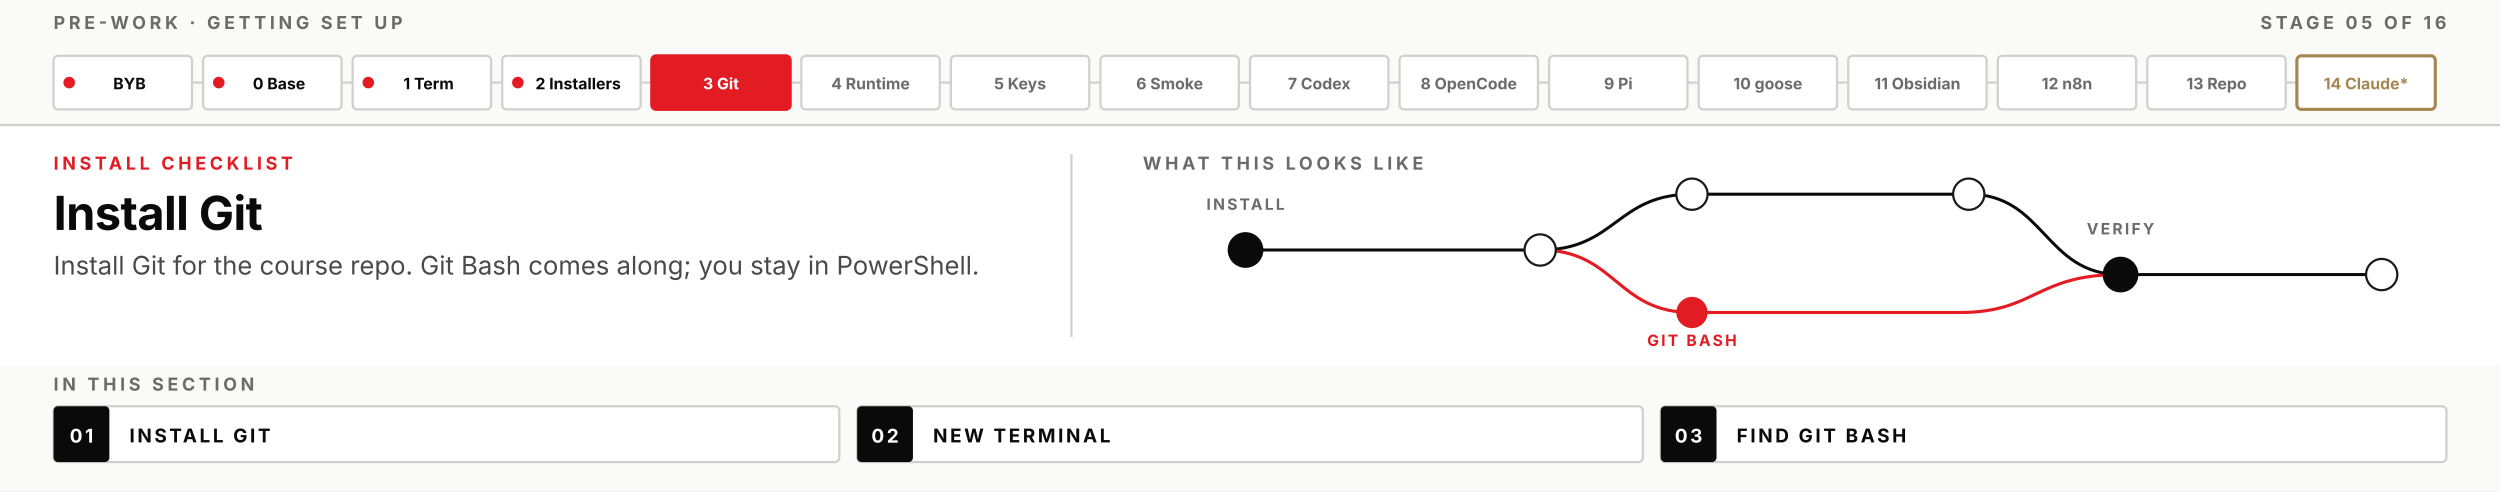
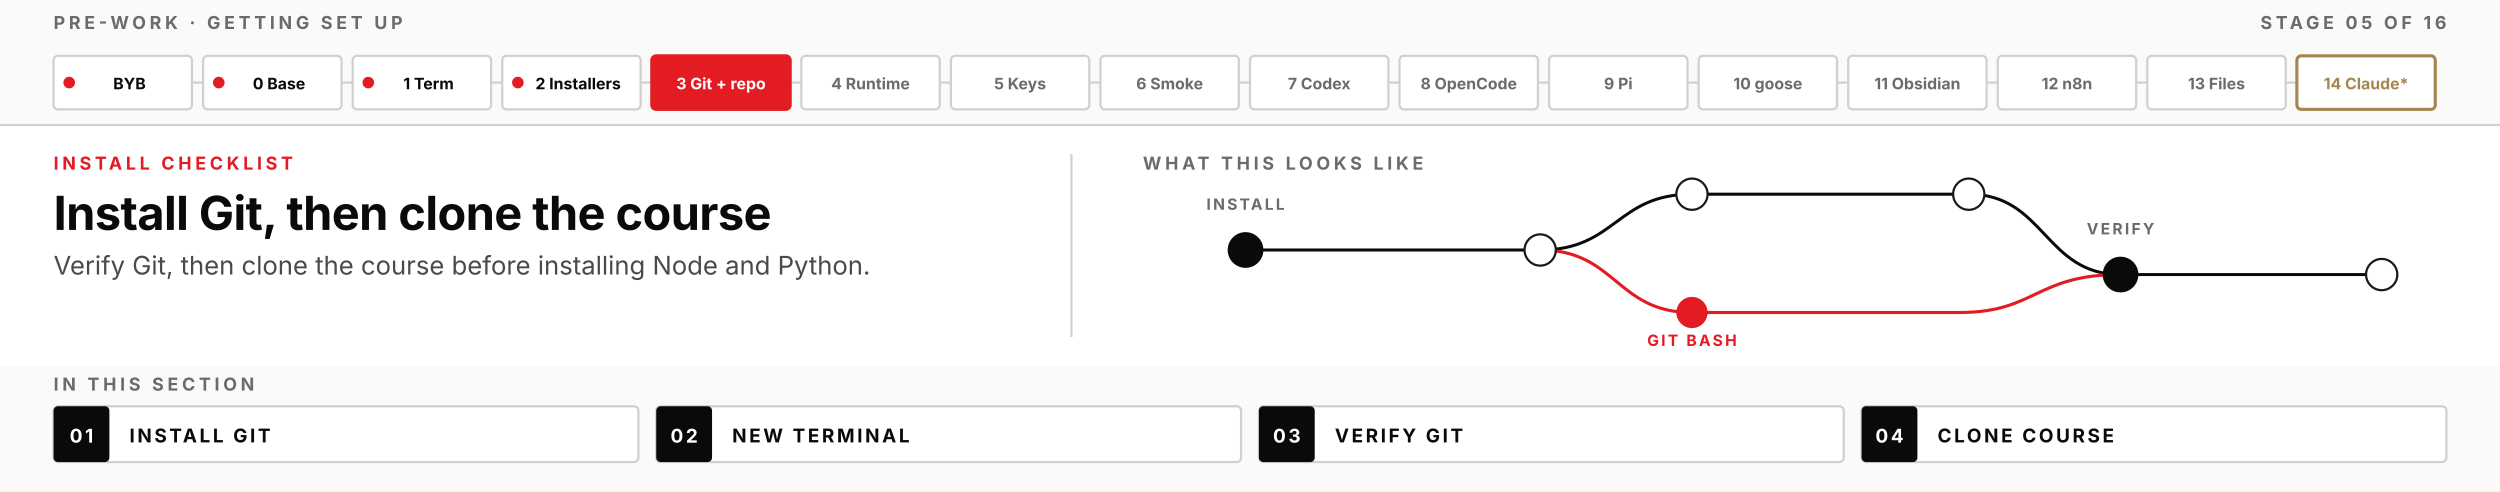
- <svg xmlns="http://www.w3.org/2000/svg" viewBox="0 0 1120 220" role="img" aria-labelledby="title-install-pre-work-3-git-for-windows">
+ <svg xmlns="http://www.w3.org/2000/svg" viewBox="0 0 1120 220" role="img" aria-labelledby="title-install-pre-work-3-git-and-the-course-repo">
  <defs>
    <marker id="arrow" viewBox="0 0 8 8" refX="7" refY="4" markerWidth="6" markerHeight="6" orient="auto-start-reverse">
      <path d="M0 0 8 4 0 8Z" fill="#0A0A0A" />
    </marker>
    <marker id="arrow-red" viewBox="0 0 8 8" refX="7" refY="4" markerWidth="6" markerHeight="6" orient="auto-start-reverse">
      <path d="M0 0 8 4 0 8Z" fill="#E31C23" />
    </marker>
    <style>
      text { font-family: system-ui, "Inter", "Helvetica Neue", Arial, sans-serif; fill: #0A0A0A; }
      .micro { font-size: 8px; font-weight: 650; letter-spacing: 1.65px; }
      .tiny { font-size: 7px; font-weight: 650; letter-spacing: 1px; }
      .railtext { font-size: 7.1px; font-weight: 650; }
      .title { font-size: 21px; font-weight: 680; letter-spacing: -0.25px; }
      .purpose { font-size: 11.5px; font-weight: 430; fill: #4A4A4A; }
      .caption { font-size: 8.5px; font-weight: 650; letter-spacing: 1.15px; }
      .body { font-size: 9.5px; font-weight: 520; }
      .muted { fill: #6B6B6B; }
      .white { fill: #FFFFFF; }
      .red { fill: #E31C23; }
      .gold { fill: #A58650; }
      .line { fill: none; stroke: #0A0A0A; stroke-width: 1.35; vector-effect: non-scaling-stroke; }
      .hair { fill: none; stroke: #D0D0D0; stroke-width: 1; vector-effect: non-scaling-stroke; }
      .redline { fill: none; stroke: #E31C23; stroke-width: 1.4; vector-effect: non-scaling-stroke; }
      .goldline { fill: none; stroke: #A58650; stroke-width: 1.35; vector-effect: non-scaling-stroke; }
      .dash { stroke-dasharray: 5 4; }
    </style>
  </defs>
  <rect width="1120" height="220" fill="#FFFFFF" />
  <rect x="0" y="0" width="1120" height="56" fill="#FAFAF8" />
  <text x="24" y="13" class="micro muted">PRE-WORK · GETTING SET UP</text>
  <text x="1096" y="13" class="micro muted" text-anchor="end">STAGE 05 OF 16</text>
  <path d="M55 37H1060" class="hair" />
  <rect x="24" y="25" width="62" height="24" rx="2" fill="#FFFFFF" stroke="#D0D0D0" stroke-width="1" />
  <circle cx="31" cy="37" r="2.6" fill="#E31C23" />
  <text x="58" y="40" class="railtext" text-anchor="middle">BYB</text>
  <rect x="91" y="25" width="62" height="24" rx="2" fill="#FFFFFF" stroke="#D0D0D0" stroke-width="1" />
  <circle cx="98" cy="37" r="2.6" fill="#E31C23" />
  <text x="125" y="40" class="railtext" text-anchor="middle">0 Base</text>
  <rect x="158" y="25" width="62" height="24" rx="2" fill="#FFFFFF" stroke="#D0D0D0" stroke-width="1" />
  <circle cx="165" cy="37" r="2.6" fill="#E31C23" />
  <text x="192" y="40" class="railtext" text-anchor="middle">1 Term</text>
  <rect x="225" y="25" width="62" height="24" rx="2" fill="#FFFFFF" stroke="#D0D0D0" stroke-width="1" />
  <circle cx="232" cy="37" r="2.6" fill="#E31C23" />
  <text x="259" y="40" class="railtext" text-anchor="middle">2 Installers</text>
  <rect x="292" y="25" width="62" height="24" rx="2" fill="#E31C23" stroke="#E31C23" stroke-width="1.4" />
-   <text x="323" y="40" class="railtext white" text-anchor="middle">3 Git</text>
+   <text x="323" y="40" class="railtext white" text-anchor="middle">3 Git + repo</text>
  <rect x="359" y="25" width="62" height="24" rx="2" fill="#FFFFFF" stroke="#D0D0D0" stroke-width="1" />
  <text x="390" y="40" class="railtext muted" text-anchor="middle">4 Runtime</text>
  <rect x="426" y="25" width="62" height="24" rx="2" fill="#FFFFFF" stroke="#D0D0D0" stroke-width="1" />
  <text x="457" y="40" class="railtext muted" text-anchor="middle">5 Keys</text>
  <rect x="493" y="25" width="62" height="24" rx="2" fill="#FFFFFF" stroke="#D0D0D0" stroke-width="1" />
  <text x="524" y="40" class="railtext muted" text-anchor="middle">6 Smoke</text>
  <rect x="560" y="25" width="62" height="24" rx="2" fill="#FFFFFF" stroke="#D0D0D0" stroke-width="1" />
  <text x="591" y="40" class="railtext muted" text-anchor="middle">7 Codex</text>
  <rect x="627" y="25" width="62" height="24" rx="2" fill="#FFFFFF" stroke="#D0D0D0" stroke-width="1" />
  <text x="658" y="40" class="railtext muted" text-anchor="middle">8 OpenCode</text>
  <rect x="694" y="25" width="62" height="24" rx="2" fill="#FFFFFF" stroke="#D0D0D0" stroke-width="1" />
  <text x="725" y="40" class="railtext muted" text-anchor="middle">9 Pi</text>
  <rect x="761" y="25" width="62" height="24" rx="2" fill="#FFFFFF" stroke="#D0D0D0" stroke-width="1" />
  <text x="792" y="40" class="railtext muted" text-anchor="middle">10 goose</text>
  <rect x="828" y="25" width="62" height="24" rx="2" fill="#FFFFFF" stroke="#D0D0D0" stroke-width="1" />
  <text x="859" y="40" class="railtext muted" text-anchor="middle">11 Obsidian</text>
  <rect x="895" y="25" width="62" height="24" rx="2" fill="#FFFFFF" stroke="#D0D0D0" stroke-width="1" />
  <text x="926" y="40" class="railtext muted" text-anchor="middle">12 n8n</text>
  <rect x="962" y="25" width="62" height="24" rx="2" fill="#FFFFFF" stroke="#D0D0D0" stroke-width="1" />
-   <text x="993" y="40" class="railtext muted" text-anchor="middle">13 Repo</text>
+   <text x="993" y="40" class="railtext muted" text-anchor="middle">13 Files</text>
  <rect x="1029" y="25" width="62" height="24" rx="2" fill="#FFFFFF" stroke="#A58650" stroke-width="1.4" />
  <text x="1060" y="40" class="railtext gold" text-anchor="middle">14 Claude*</text>
  <path d="M0 56H1120" class="hair" />
  <text x="24" y="76" class="micro red">INSTALL CHECKLIST</text>
-   <text x="24" y="103" class="title">Install Git</text>
-   <text x="24" y="123" class="purpose">Install Git for the course repo. Git Bash comes along; you stay in PowerShell.</text>
+   <text x="24" y="103" class="title">Install Git, then clone the course</text>
+   <text x="24" y="123" class="purpose">Verify Git, then clone the course before installing Node and Python.</text>
  <path d="M480 69V151" class="hair" />
  <text x="512" y="76" class="micro muted">WHAT THIS LOOKS LIKE</text>
  <g aria-label="Git commit graph">
    <path d="M558 112H690C724 112 724 87 758 87H882C916 87 916 123 950 123H1067" class="line" />
    <path d="M690 112C724 112 724 140 758 140H878C912 140 912 123 950 123" class="redline" />
    <circle cx="558" cy="112" r="8" fill="#0A0A0A" />
    <circle cx="690" cy="112" r="7" fill="#FFFFFF" stroke="#1A1A1A" />
    <circle cx="758" cy="87" r="7" fill="#FFFFFF" stroke="#1A1A1A" />
    <circle cx="758" cy="140" r="7" fill="#E31C23" />
    <circle cx="882" cy="87" r="7" fill="#FFFFFF" stroke="#1A1A1A" />
    <circle cx="950" cy="123" r="8" fill="#0A0A0A" />
    <circle cx="1067" cy="123" r="7" fill="#FFFFFF" stroke="#1A1A1A" />
    <text x="558" y="94" class="tiny muted" text-anchor="middle">INSTALL</text>
    <text x="758" y="155" class="tiny red" text-anchor="middle">GIT BASH</text>
    <text x="950" y="105" class="tiny muted" text-anchor="middle">VERIFY</text>
  </g>
  <rect x="0" y="164" width="1120" height="56" fill="#FAFAF8" />
  <text x="24" y="175" class="micro muted">IN THIS SECTION</text>
-   <rect x="24.00" y="182" width="352.00" height="25" rx="2" fill="#FFFFFF" stroke="#D0D0D0" />
+   <rect x="24.00" y="182" width="262.00" height="25" rx="2" fill="#FFFFFF" stroke="#D0D0D0" />
  <rect x="24.00" y="182" width="25" height="25" rx="2" fill="#0A0A0A" />
  <text x="36.50" y="198.3" class="caption white" text-anchor="middle">01</text>
  <text x="58.00" y="198.2" class="caption">INSTALL GIT</text>
-   <rect x="384.00" y="182" width="352.00" height="25" rx="2" fill="#FFFFFF" stroke="#D0D0D0" />
-   <rect x="384.00" y="182" width="25" height="25" rx="2" fill="#0A0A0A" />
-   <text x="396.50" y="198.3" class="caption white" text-anchor="middle">02</text>
-   <text x="418.00" y="198.2" class="caption">NEW TERMINAL</text>
-   <rect x="744.00" y="182" width="352.00" height="25" rx="2" fill="#FFFFFF" stroke="#D0D0D0" />
-   <rect x="744.00" y="182" width="25" height="25" rx="2" fill="#0A0A0A" />
-   <text x="756.50" y="198.3" class="caption white" text-anchor="middle">03</text>
-   <text x="778.00" y="198.2" class="caption">FIND GIT BASH</text>
+   <rect x="294.00" y="182" width="262.00" height="25" rx="2" fill="#FFFFFF" stroke="#D0D0D0" />
+   <rect x="294.00" y="182" width="25" height="25" rx="2" fill="#0A0A0A" />
+   <text x="306.50" y="198.3" class="caption white" text-anchor="middle">02</text>
+   <text x="328.00" y="198.2" class="caption">NEW TERMINAL</text>
+   <rect x="564.00" y="182" width="262.00" height="25" rx="2" fill="#FFFFFF" stroke="#D0D0D0" />
+   <rect x="564.00" y="182" width="25" height="25" rx="2" fill="#0A0A0A" />
+   <text x="576.50" y="198.3" class="caption white" text-anchor="middle">03</text>
+   <text x="598.00" y="198.2" class="caption">VERIFY GIT</text>
+   <rect x="834.00" y="182" width="262.00" height="25" rx="2" fill="#FFFFFF" stroke="#D0D0D0" />
+   <rect x="834.00" y="182" width="25" height="25" rx="2" fill="#0A0A0A" />
+   <text x="846.50" y="198.3" class="caption white" text-anchor="middle">04</text>
+   <text x="868.00" y="198.2" class="caption">CLONE COURSE</text>
</svg>
